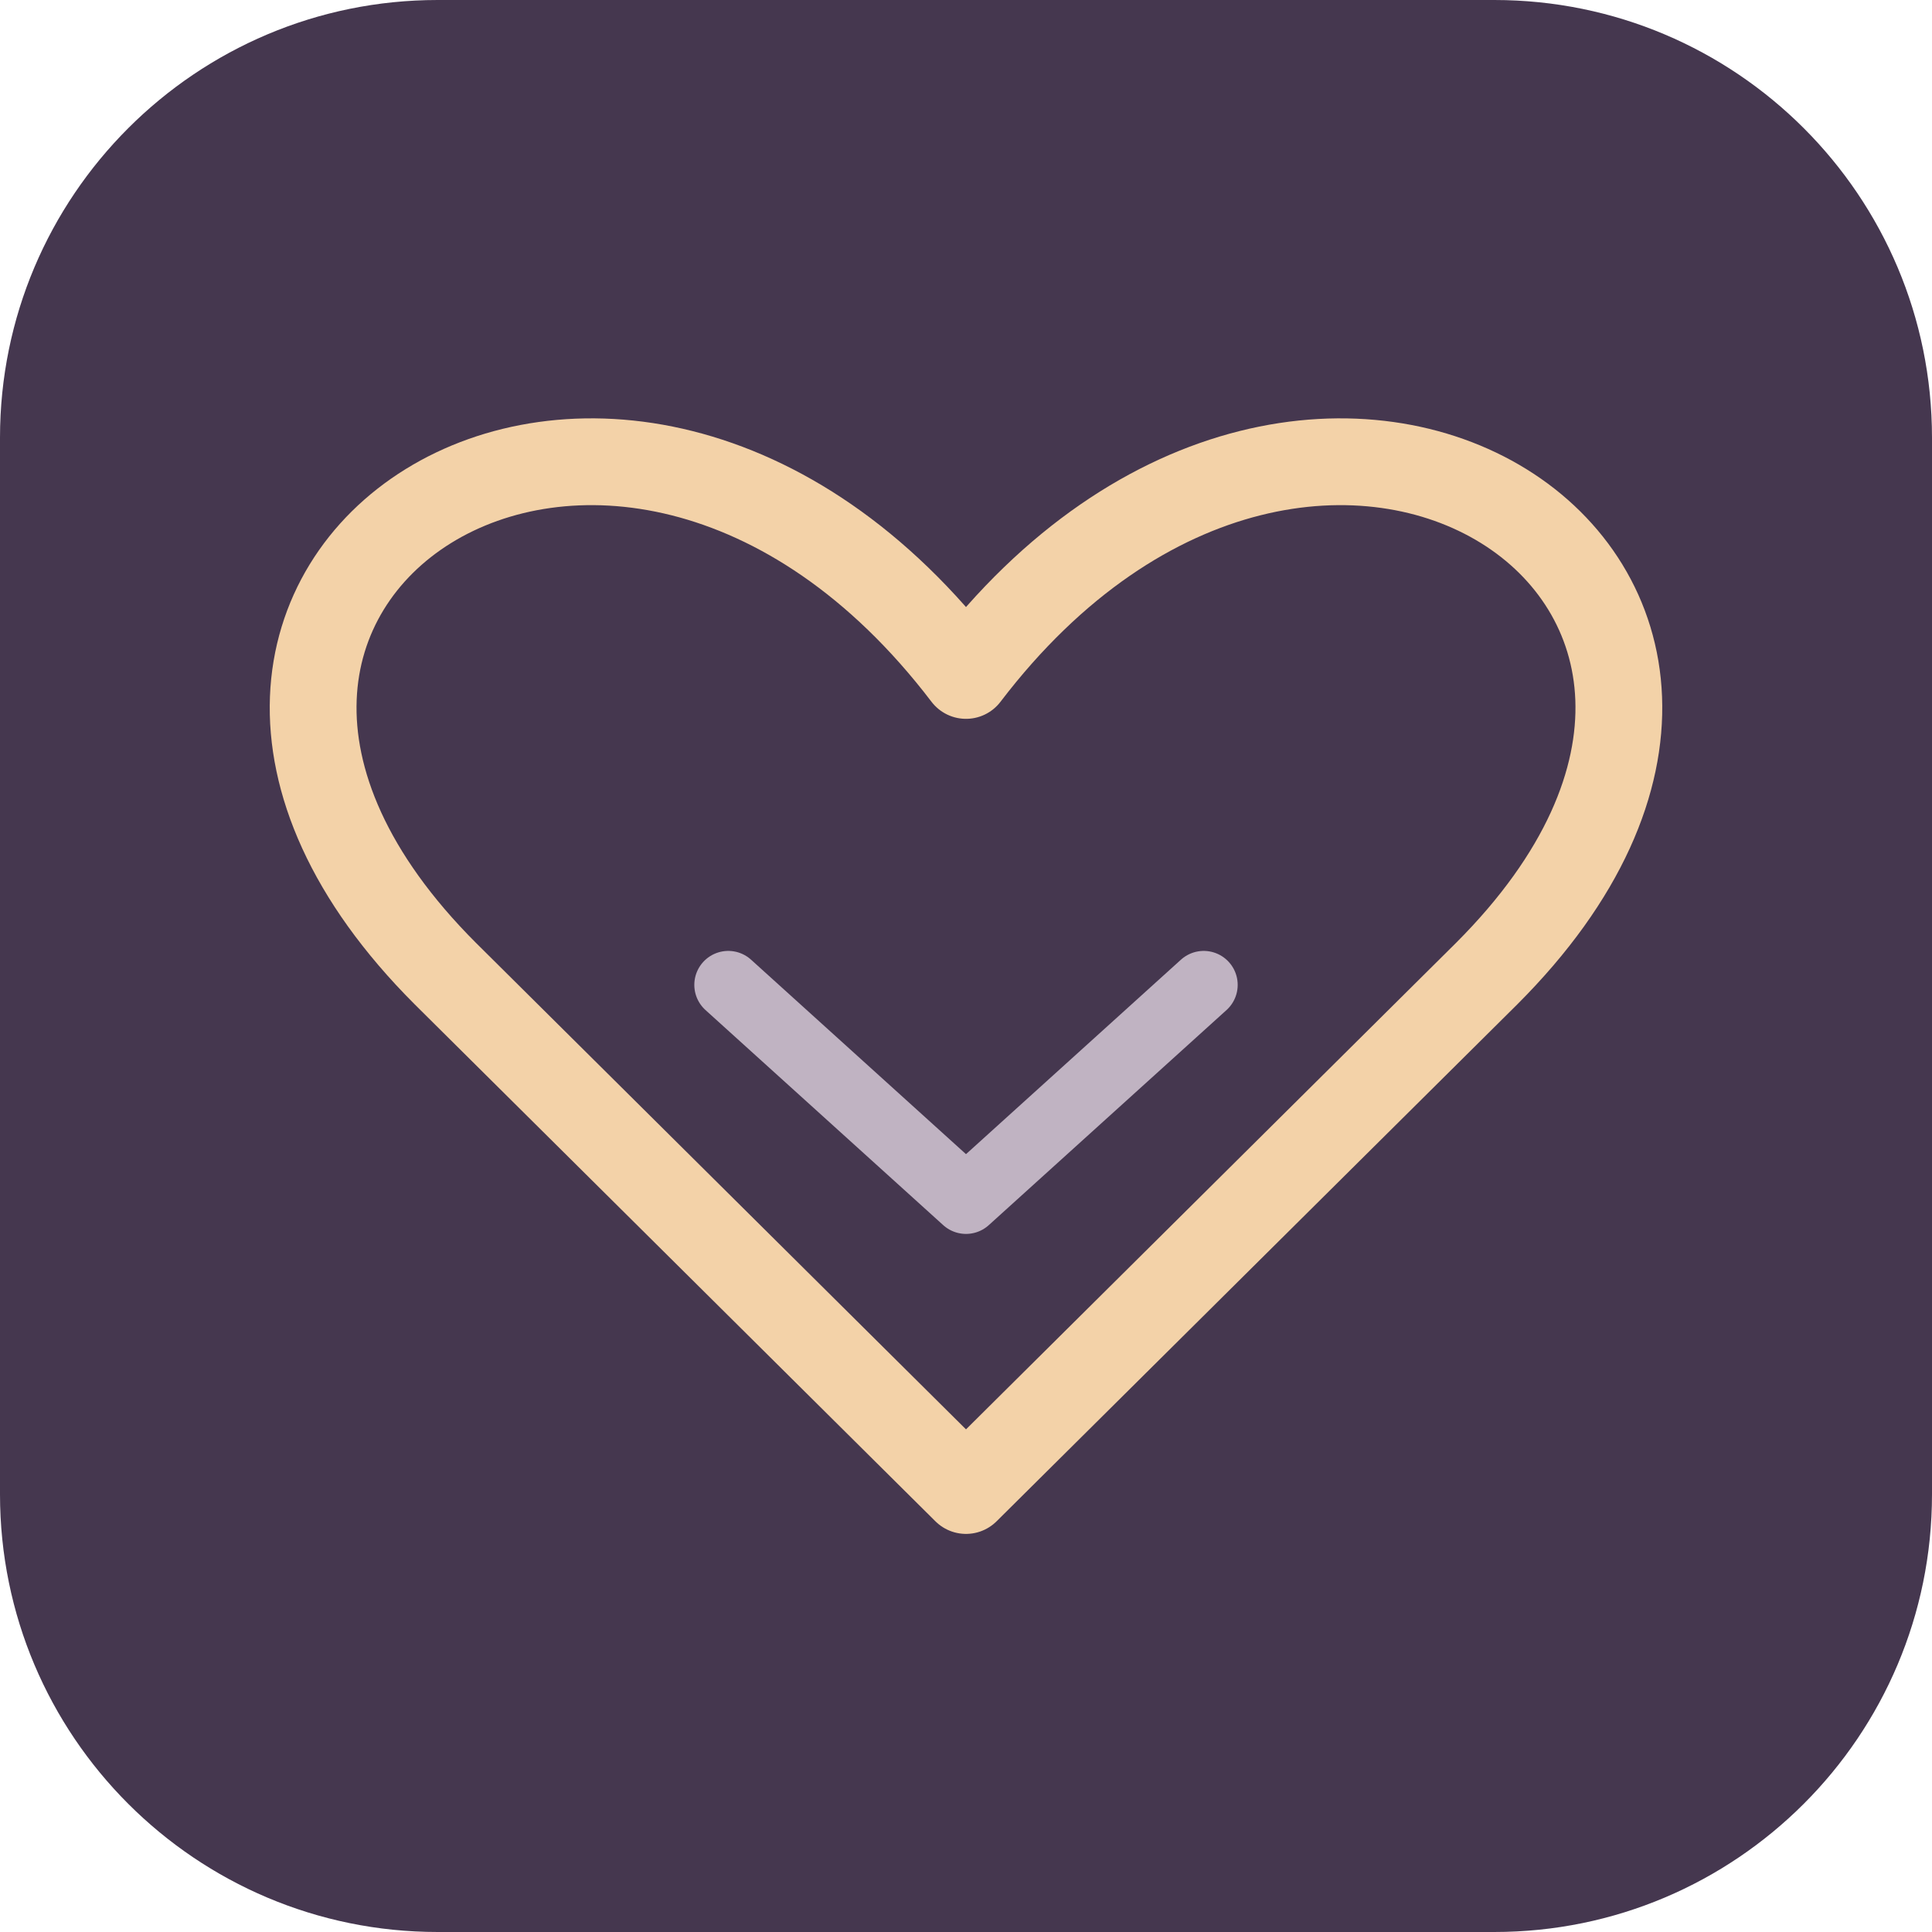
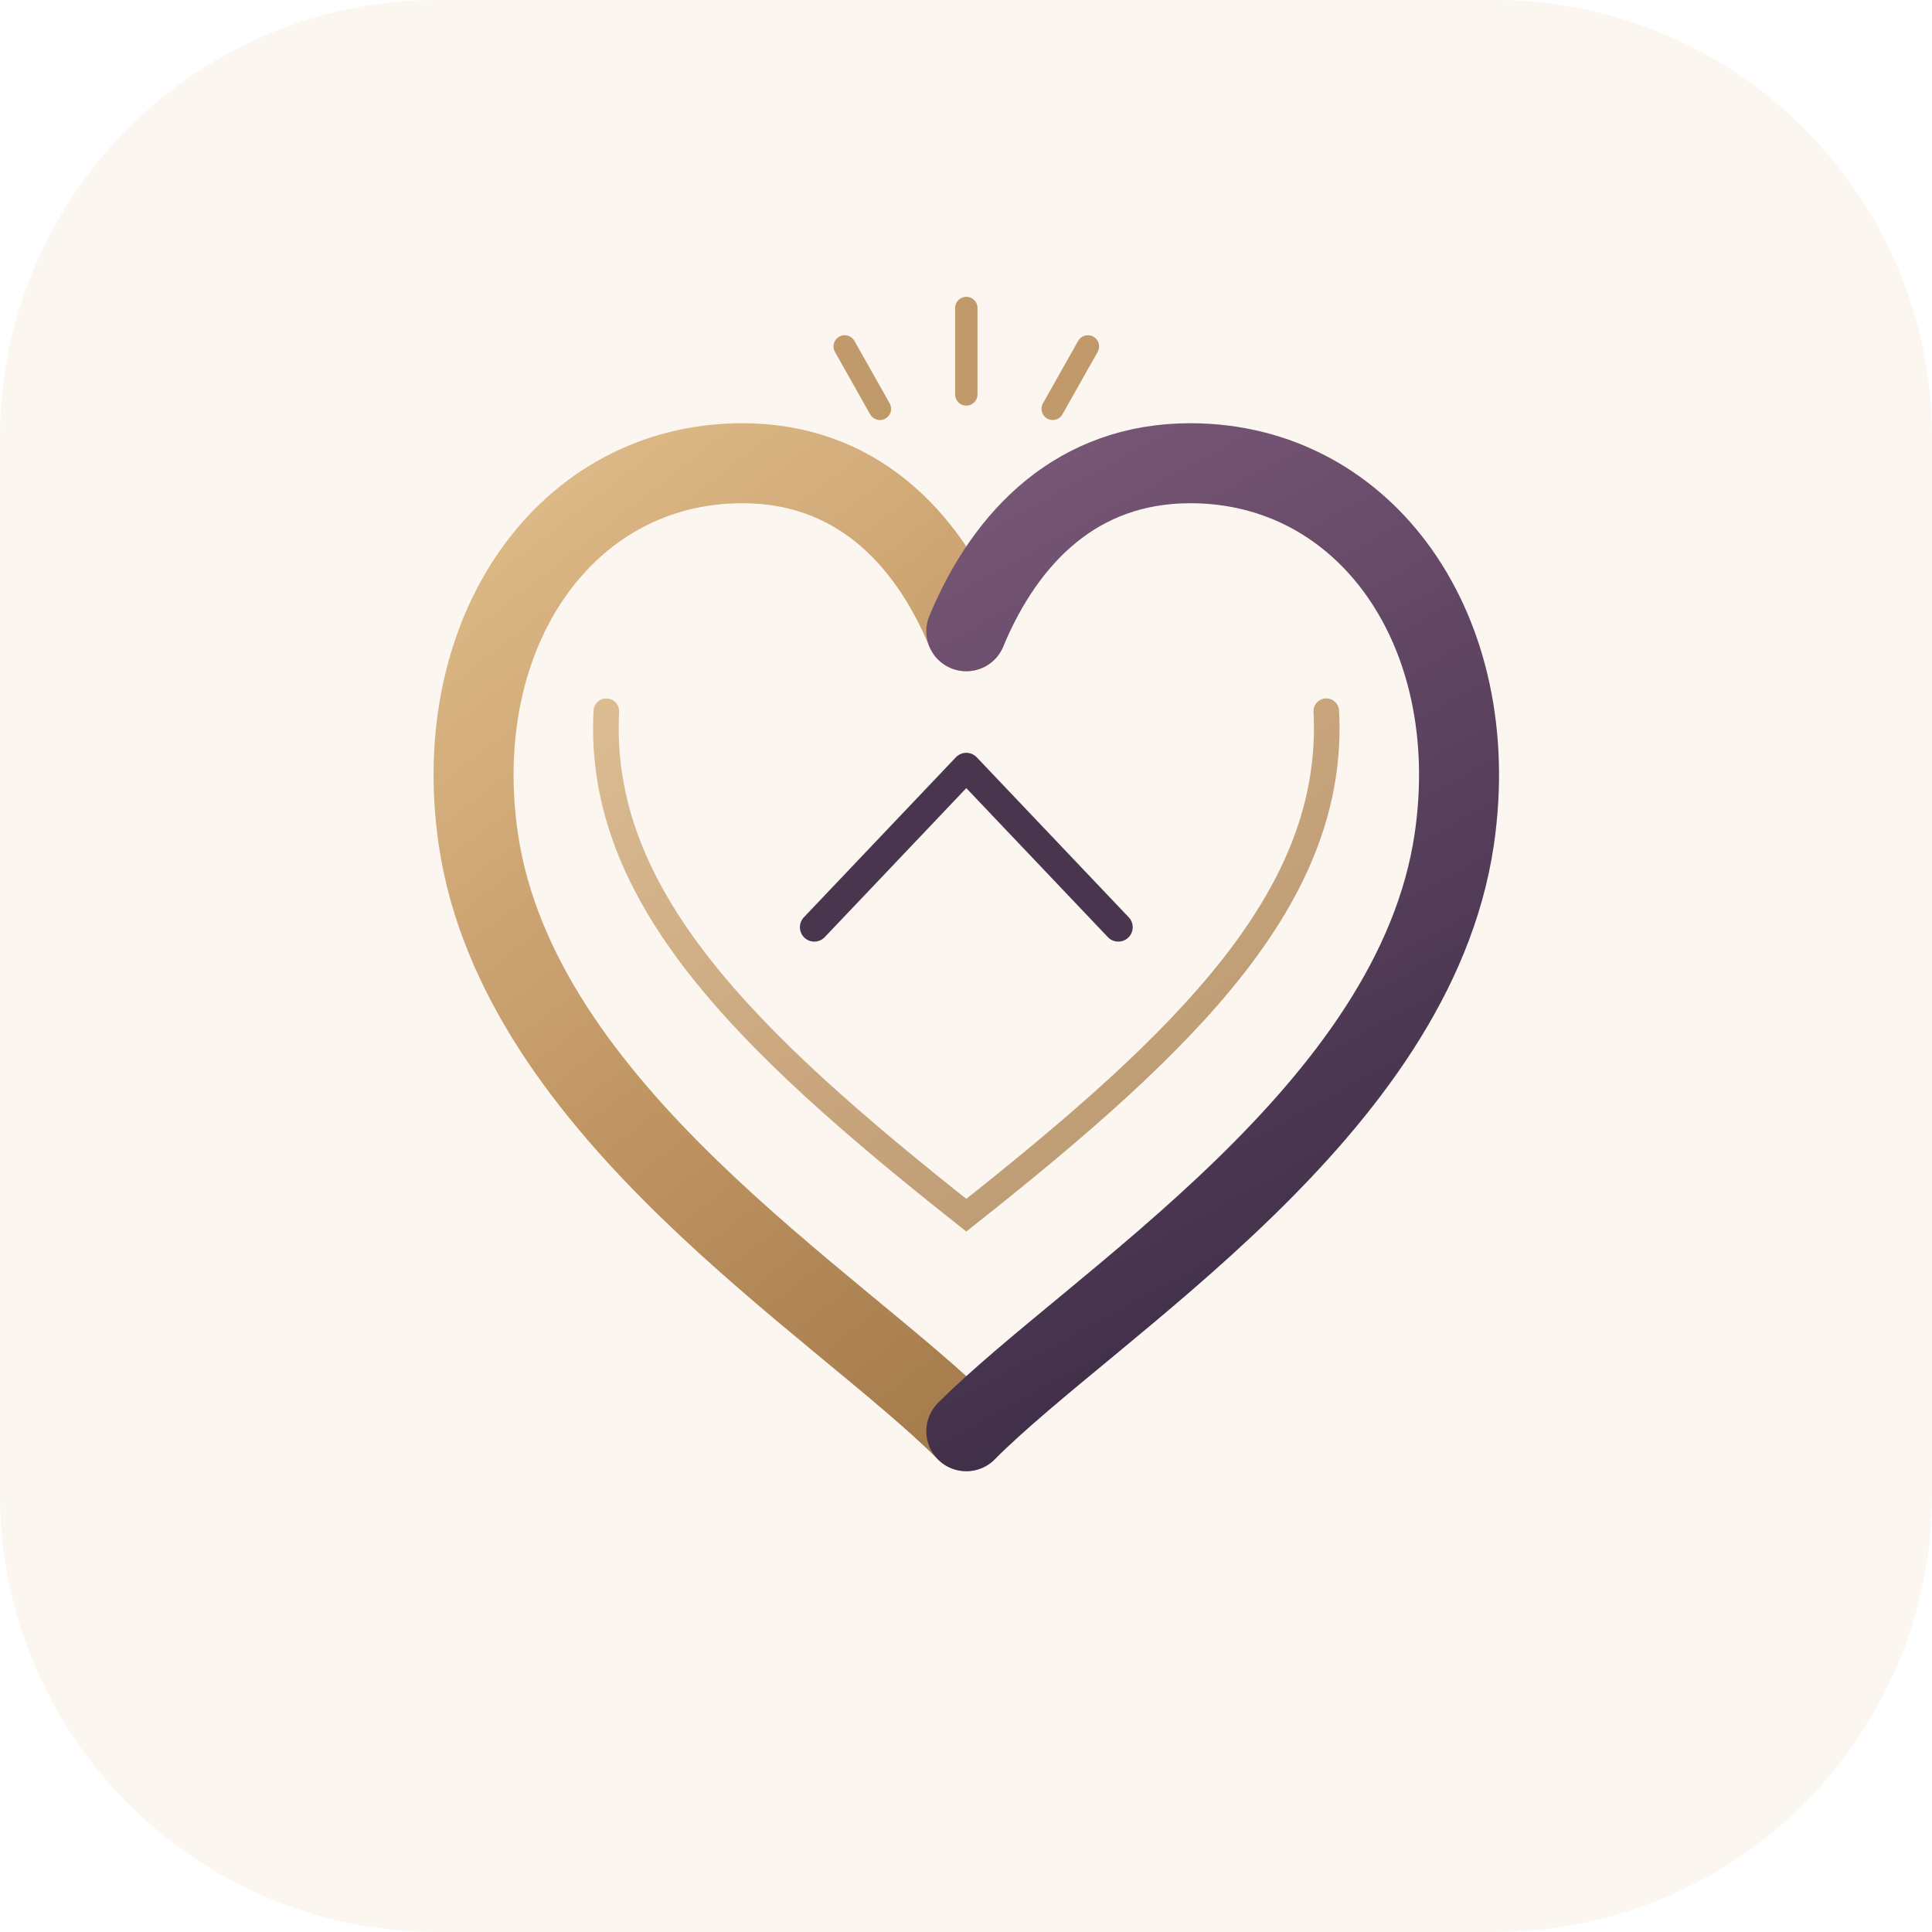
- <svg xmlns="http://www.w3.org/2000/svg" width="512" height="512" viewBox="0 0 512 512">
-   <rect width="512" height="512" rx="116" fill="#45374f" />
-   <path d="M256 395 118 258C15 155 163 57 256 179 349 57 497 155 394 258Z" fill="none" stroke="#f3d2a8" stroke-width="23" stroke-linecap="round" stroke-linejoin="round" />
-   <path d="m193 261 63 57 63-57" fill="none" stroke="#e9dce8" opacity=".75" stroke-width="18" stroke-linecap="round" stroke-linejoin="round" />
+ <svg xmlns="http://www.w3.org/2000/svg" width="512" height="512" viewBox="0 0 512 512" fill="none">
+   <rect width="512" height="512" rx="116" fill="#FBF6EF" />
+   <g transform="translate(78 74) scale(4.24)">
+     <defs>
+       <linearGradient id="alGold" x1="10" y1="10" x2="60" y2="74" gradientUnits="userSpaceOnUse">
+         <stop stop-color="#E1BF8C" />
+         <stop offset=".54" stop-color="#BD9160" />
+         <stop offset="1" stop-color="#987041" />
+       </linearGradient>
+       <linearGradient id="alPlum" x1="40" y1="10" x2="74" y2="72" gradientUnits="userSpaceOnUse">
+         <stop stop-color="#7B5979" />
+         <stop offset="1" stop-color="#34263E" />
+       </linearGradient>
+     </defs>
+     <path d="M42 72C34 64 14 52 11.5 35 9.6 22 17 11.5 28 11.5c7 0 11.5 4.5 14 10.5" stroke="url(#alGold)" stroke-width="5" stroke-linecap="round" stroke-linejoin="round" />
+     <path d="M42 72C50 64 70 52 72.5 35 74.4 22 67 11.5 56 11.5c-7 0-11.5 4.5-14 10.5" stroke="url(#alPlum)" stroke-width="5" stroke-linecap="round" stroke-linejoin="round" />
+     <path d="M19.5 27c-.6 11.5 8.6 20.5 22.5 31.5C55.9 47.5 65.1 38.5 64.5 27" stroke="url(#alGold)" stroke-opacity=".78" stroke-width="1.6" stroke-linecap="round" />
+     <path d="M32.5 40.5 42 30.5l9.5 10" stroke="#4A354F" stroke-width="1.8" stroke-linecap="round" stroke-linejoin="round" />
+     <path d="M42 1.8v5.4M34.4 4.2l2.2 3.9M49.6 4.2l-2.2 3.9" stroke="#C19A6B" stroke-width="1.4" stroke-linecap="round" />
+   </g>
</svg>
